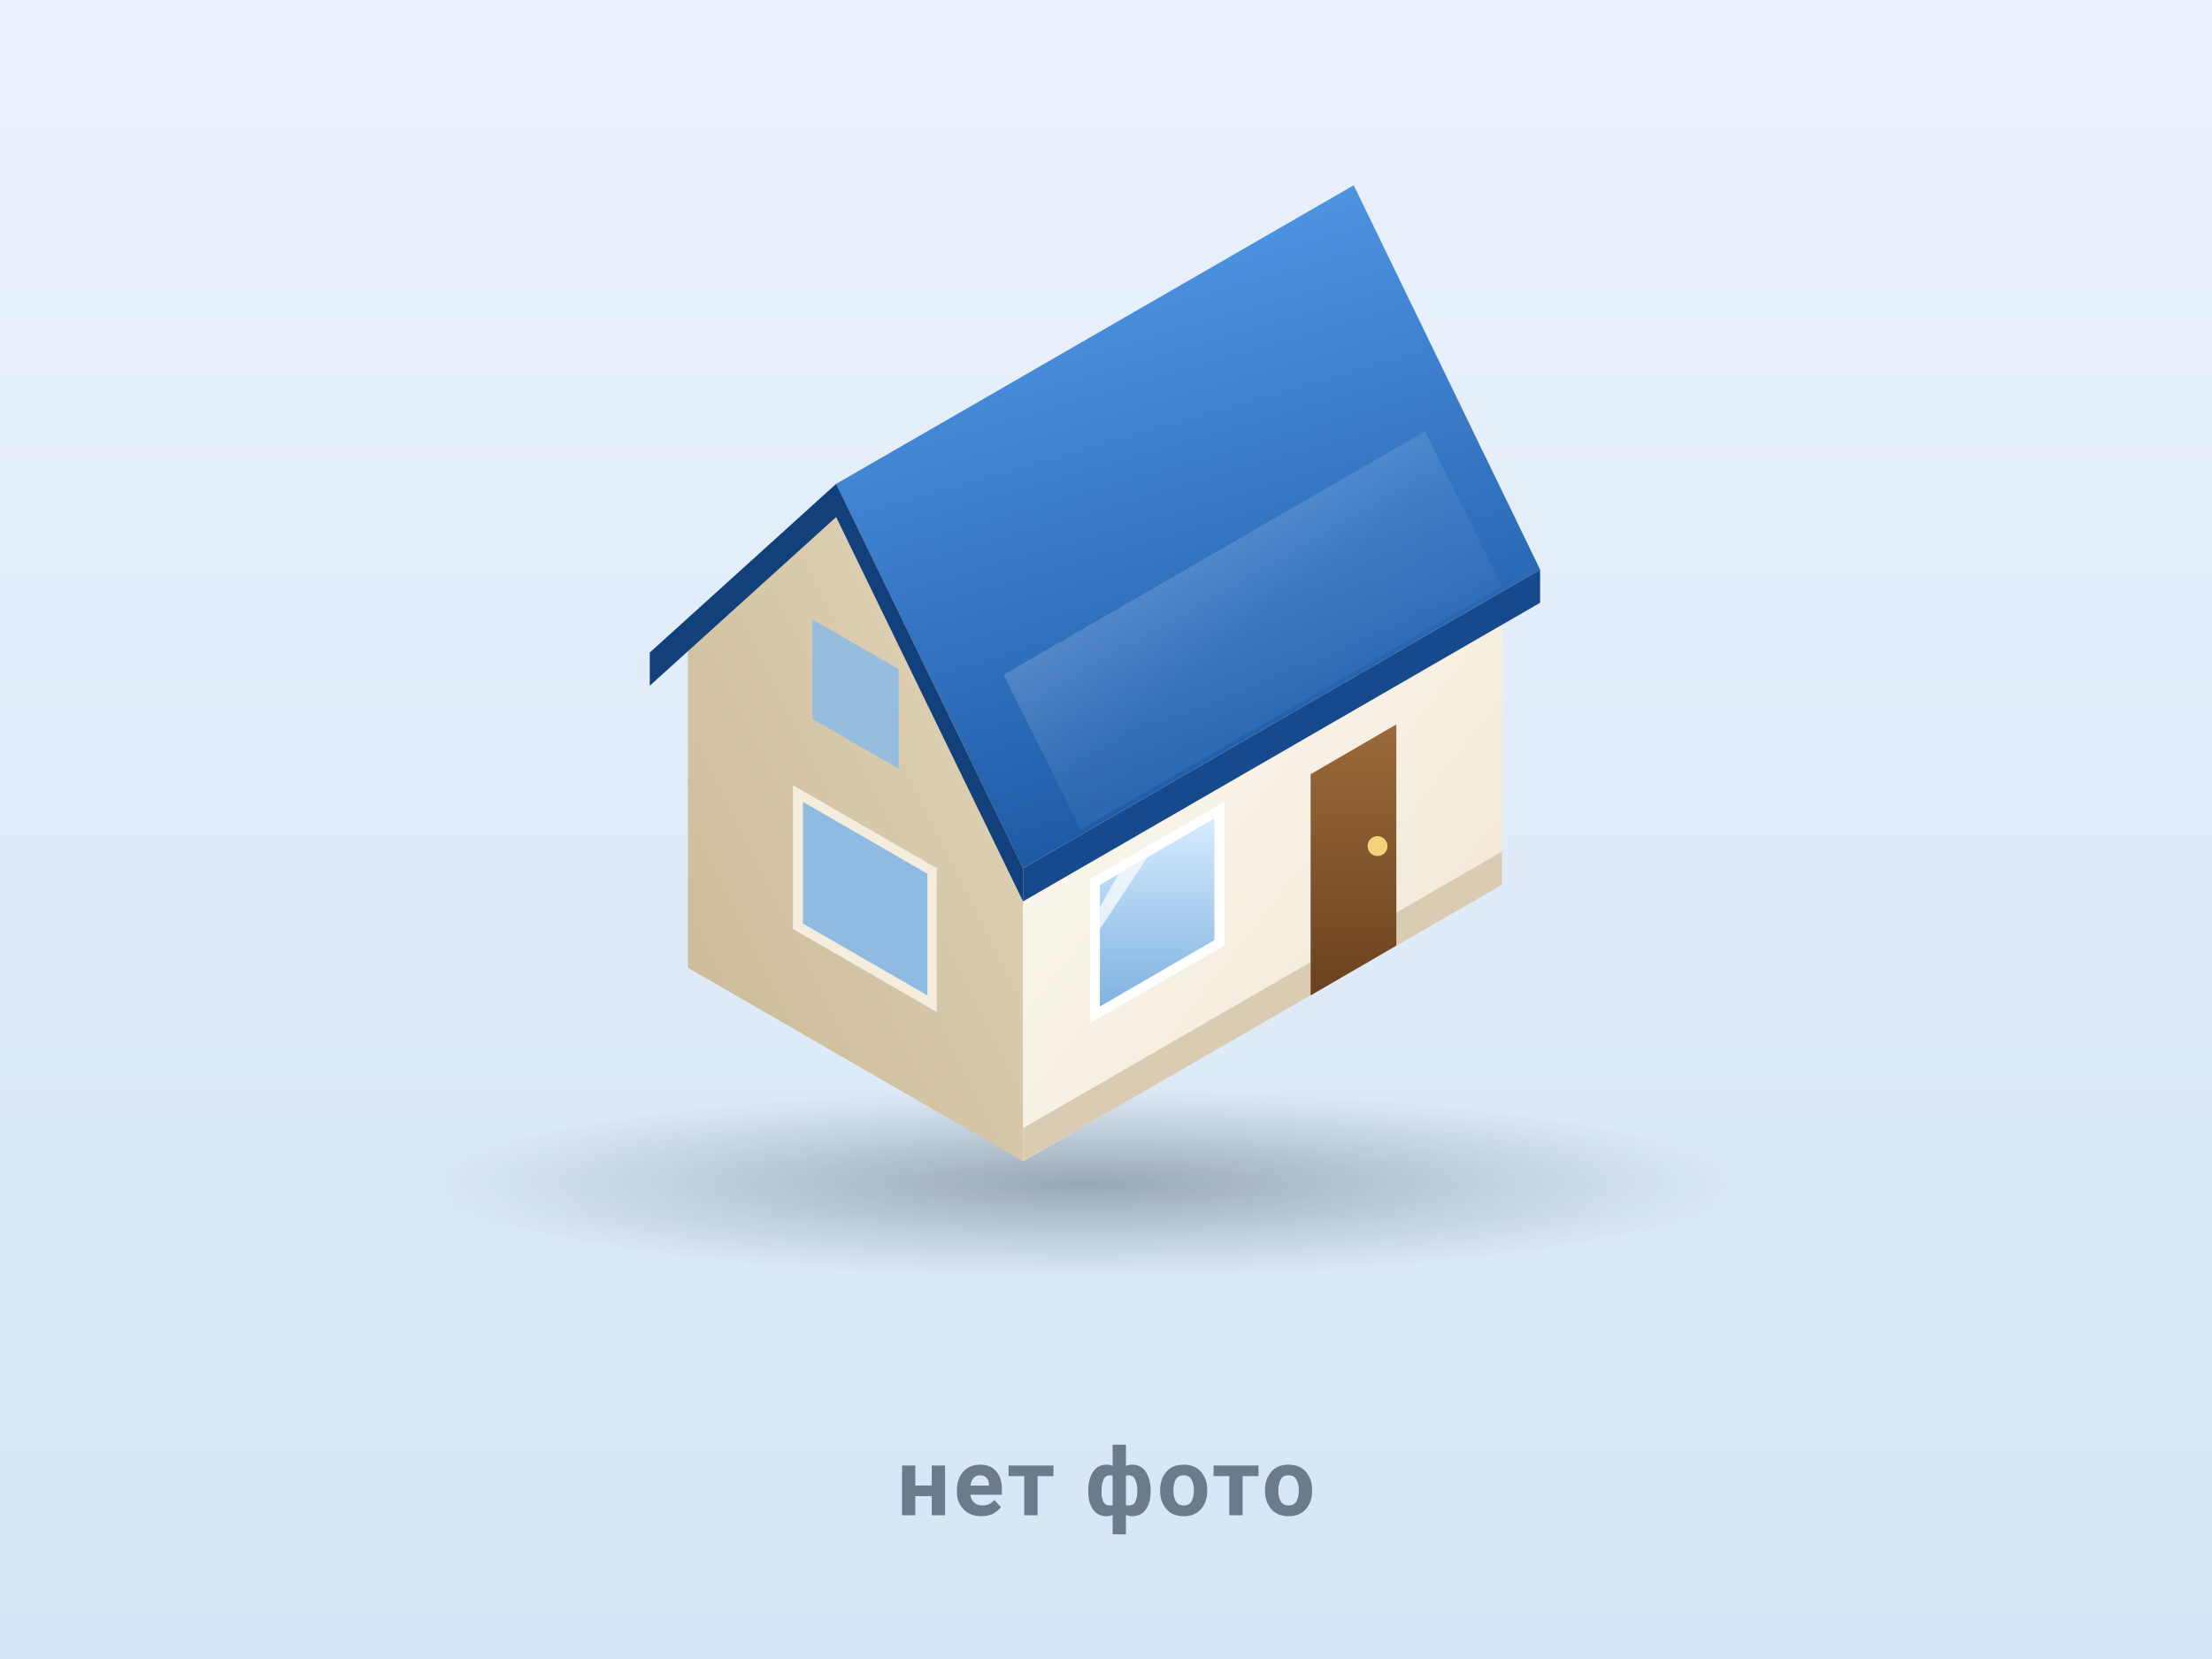
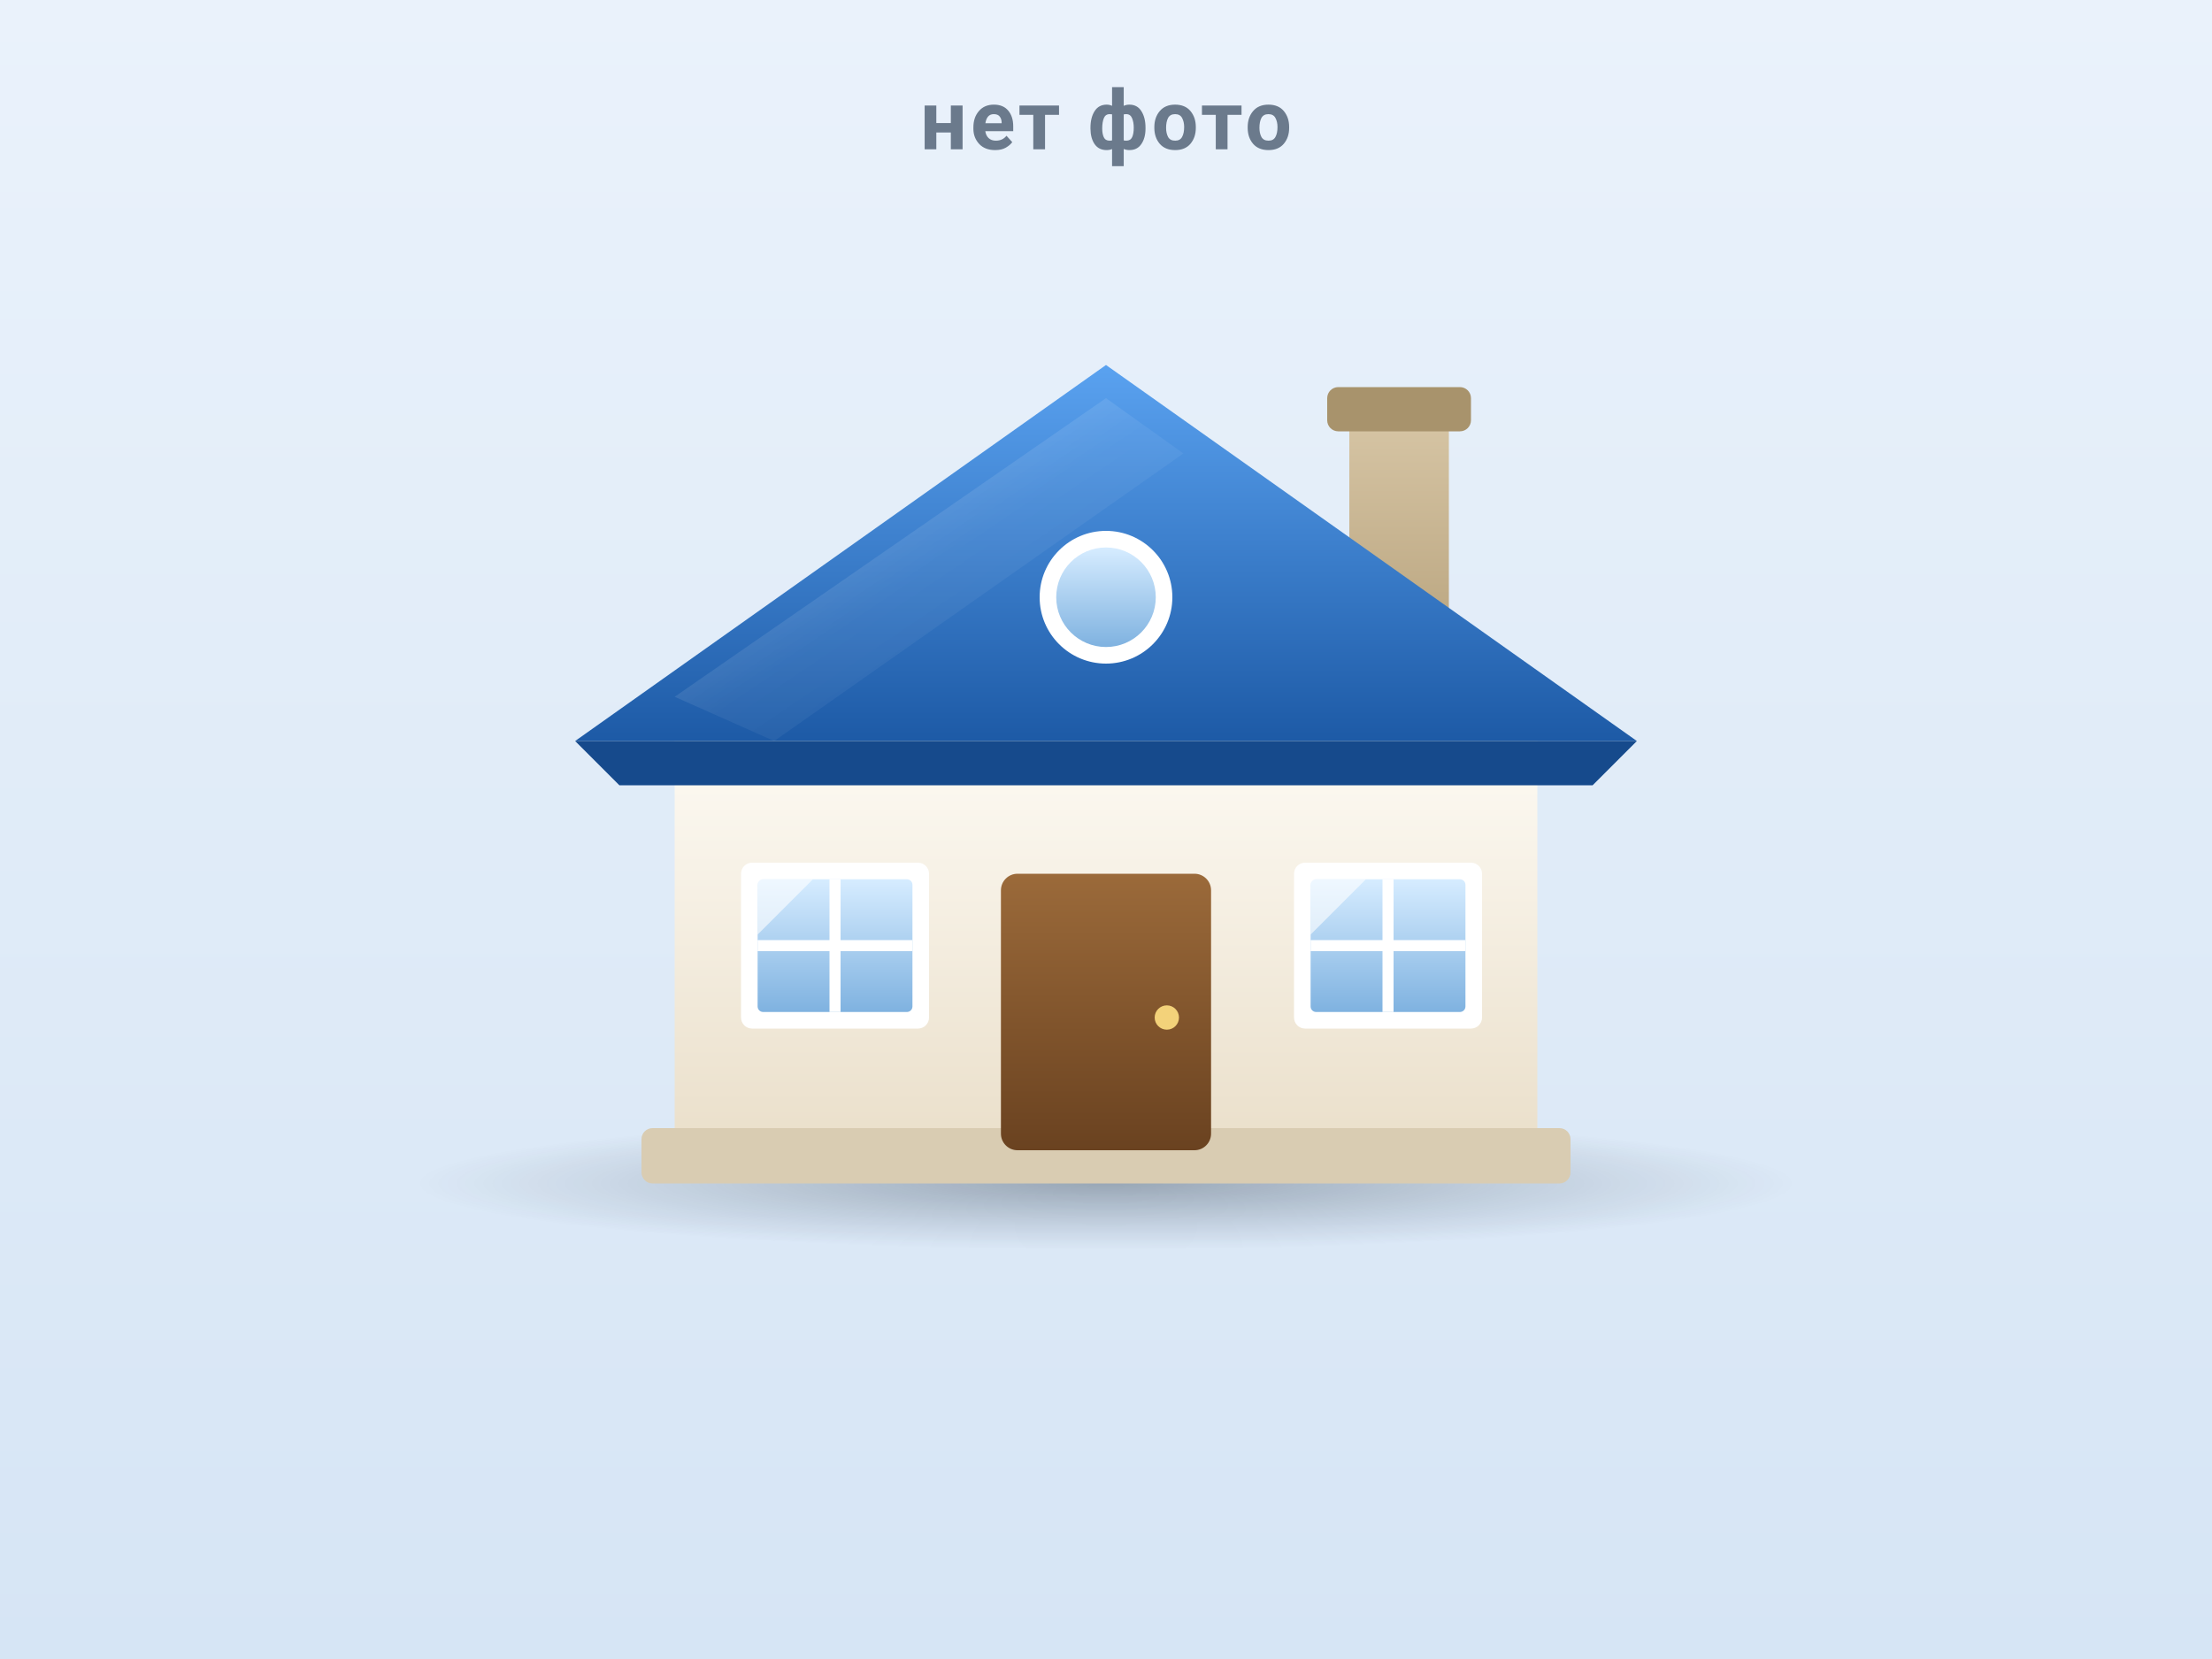
<svg xmlns="http://www.w3.org/2000/svg" viewBox="0 0 400 300" width="400" height="300">
  <style>
  .bg1{stop-color:#eaf2fb} .bg2{stop-color:#d6e5f5} .cap{fill:#6b7a8c}
  @media (prefers-color-scheme: dark){ .bg1{stop-color:#1a2129} .bg2{stop-color:#141a21} .cap{fill:#8e9aa8} }
</style>
  <defs>
    <linearGradient id="bg" x1="0" y1="0" x2="0" y2="1">
      <stop offset="0" class="bg1" />
      <stop offset="1" class="bg2" />
    </linearGradient>
    <radialGradient id="sh" cx=".5" cy=".5" r=".5">
      <stop offset="0" stop-color="#0b1a2c" stop-opacity=".32" />
      <stop offset=".6" stop-color="#0b1a2c" stop-opacity=".12" />
      <stop offset="1" stop-color="#0b1a2c" stop-opacity="0" />
    </radialGradient>
    <linearGradient id="gl" x1="0" y1="0" x2="1" y2="1">
      <stop offset="0" stop-color="#fff" stop-opacity=".75" />
      <stop offset=".5" stop-color="#fff" stop-opacity=".15" />
      <stop offset="1" stop-color="#fff" stop-opacity="0" />
    </linearGradient>
    <linearGradient id="glass" x1="0" y1="0" x2="0" y2="1">
      <stop offset="0" stop-color="#d6ecff" />
      <stop offset="1" stop-color="#7fb2e0" />
    </linearGradient>
    <radialGradient id="tire" cx=".42" cy=".38" r=".7">
      <stop offset="0" stop-color="#4a525c" />
      <stop offset=".7" stop-color="#262b31" />
      <stop offset="1" stop-color="#15181c" />
    </radialGradient>
    <radialGradient id="rim" cx=".38" cy=".32" r=".75">
      <stop offset="0" stop-color="#ffffff" />
      <stop offset=".55" stop-color="#c9d0d8" />
      <stop offset="1" stop-color="#7d8894" />
    </radialGradient>
-     <linearGradient id="wf" x1="0" y1="0" x2="1" y2="1">
+     <linearGradient id="wf" x1="0" y1="0" x2="0" y2="1">
      <stop offset="0" stop-color="#fffdf8" />
-       <stop offset="1" stop-color="#eee3cf" />
+       <stop offset="1" stop-color="#eadfca" />
    </linearGradient>
-     <linearGradient id="ws" x1="1" y1="0" x2="0" y2="1">
-       <stop offset="0" stop-color="#e3d6bd" />
-       <stop offset="1" stop-color="#c9b894" />
-     </linearGradient>
-     <linearGradient id="rf" x1="0" y1="0" x2="0.3" y2="1">
+     <linearGradient id="rf" x1="0" y1="0" x2="0" y2="1">
      <stop offset="0" stop-color="#5aa2f0" />
      <stop offset="1" stop-color="#1d5aa6" />
    </linearGradient>
    <linearGradient id="dr" x1="0" y1="0" x2="0" y2="1">
      <stop offset="0" stop-color="#9b6a3a" />
      <stop offset="1" stop-color="#6a4220" />
    </linearGradient>
+     <linearGradient id="ch" x1="0" y1="0" x2="0" y2="1">
+       <stop offset="0" stop-color="#d7c6a6" />
+       <stop offset="1" stop-color="#b9a47e" />
+     </linearGradient>
  </defs>
  <rect width="400" height="300" fill="url(#bg)" />
-   <ellipse cx="196" cy="214" rx="118" ry="17" fill="url(#sh)" />
-   <polygon points="185.0,210.0 124.4,175.0 124.4,115.0 154.7,87.5 185.0,150.0" fill="url(#ws)" />
-   <polygon points="185.0,210.0 271.6,160.0 271.6,100.0 185.0,150.0" fill="url(#wf)" />
-   <polygon points="185.0,210.0 271.6,160.0 271.6,154.0 185.0,204.0" fill="#d9ccb2" />
-   <polygon points="185.0,157.0 278.5,103.0 244.8,33.5 151.2,87.5" fill="url(#rf)" />
-   <polygon points="185.0,157.0 278.5,103.0 278.5,109.0 185.0,163.0" fill="#164a8c" />
-   <polygon points="185.0,157.0 151.2,87.5 117.5,118.0 117.5,124.0 151.2,93.5 185.0,163.0" fill="#12407a" />
-   <polygon points="195.4,150.0 271.6,106.0 257.7,78.0 181.5,122.0" fill="url(#gl)" opacity=".45" />
-   <polygon points="237.0,180.0 252.5,171.0 252.5,131.0 237.0,140.0" fill="url(#dr)" />
-   <circle cx="249.1" cy="153.0" r="1.8" fill="#f3d27a" />
-   <polygon points="197.1,185.0 221.4,171.0 221.4,145.0 197.1,159.0" fill="#fff" />
-   <polygon points="198.9,182.0 219.6,170.0 219.6,148.0 198.9,160.0" fill="url(#glass)" />
-   <polygon points="198.9,168.0 207.5,155.0 202.3,158.0 198.9,164.0" fill="#fff" opacity=".7" />
-   <polygon points="169.4,183.0 143.4,168.0 143.4,142.0 169.4,157.0" fill="#f4ecdc" />
-   <polygon points="167.7,180.0 145.2,167.0 145.2,145.0 167.7,158.0" fill="#8fbbe3" />
-   <polygon points="162.5,139.0 146.9,130.0 146.9,112.0 162.5,121.0" fill="#8fbbe3" opacity=".9" />
-   <text x="200" y="274" text-anchor="middle" font-family="-apple-system,'Segoe UI',Roboto,Arial,sans-serif" font-size="17" font-weight="600" letter-spacing=".6" class="cap">нет фото</text>
+   <ellipse cx="200" cy="214" rx="124" ry="12" fill="url(#sh)" />
+   <rect x="244" y="74" width="18" height="44" rx="2" fill="url(#ch)" />
+   <rect x="240" y="70" width="26" height="8" rx="2" fill="#a8936c" />
+   <rect x="122" y="126" width="156" height="82" fill="url(#wf)" />
+   <rect x="116" y="204" width="168" height="10" rx="2" fill="#d9ccb2" />
+   <path d="M104 134 L200 66 L296 134 Z" fill="url(#rf)" />
+   <path d="M104 134 L296 134 L288 142 L112 142 Z" fill="#164a8c" />
+   <path d="M122 126 L200 72 L214 82 L140 134 Z" fill="url(#gl)" opacity=".4" />
+   <circle cx="200" cy="108" r="12" fill="#fff" />
+   <circle cx="200" cy="108" r="9" fill="url(#glass)" />
+   <rect x="181" y="158" width="38" height="50" rx="3" fill="url(#dr)" />
+   <circle cx="211" cy="184" r="2.2" fill="#f3d27a" />
+   <rect x="134" y="156" width="34" height="30" rx="2" fill="#fff" />
+   <rect x="137" y="159" width="28" height="24" rx="1" fill="url(#glass)" />
+   <path d="M151 159 V183 M137 171 H165" stroke="#fff" stroke-width="2" />
+   <path d="M137 159 L147 159 L137 169 Z" fill="#fff" opacity=".6" />
+   <rect x="234" y="156" width="34" height="30" rx="2" fill="#fff" />
+   <rect x="237" y="159" width="28" height="24" rx="1" fill="url(#glass)" />
+   <path d="M251 159 V183 M237 171 H265" stroke="#fff" stroke-width="2" />
+   <path d="M237 159 L247 159 L237 169 Z" fill="#fff" opacity=".6" />
+   <text x="200" y="27" text-anchor="middle" font-family="-apple-system,'Segoe UI',Roboto,Arial,sans-serif" font-size="15" font-weight="600" letter-spacing=".6" class="cap">нет фото</text>
</svg>
